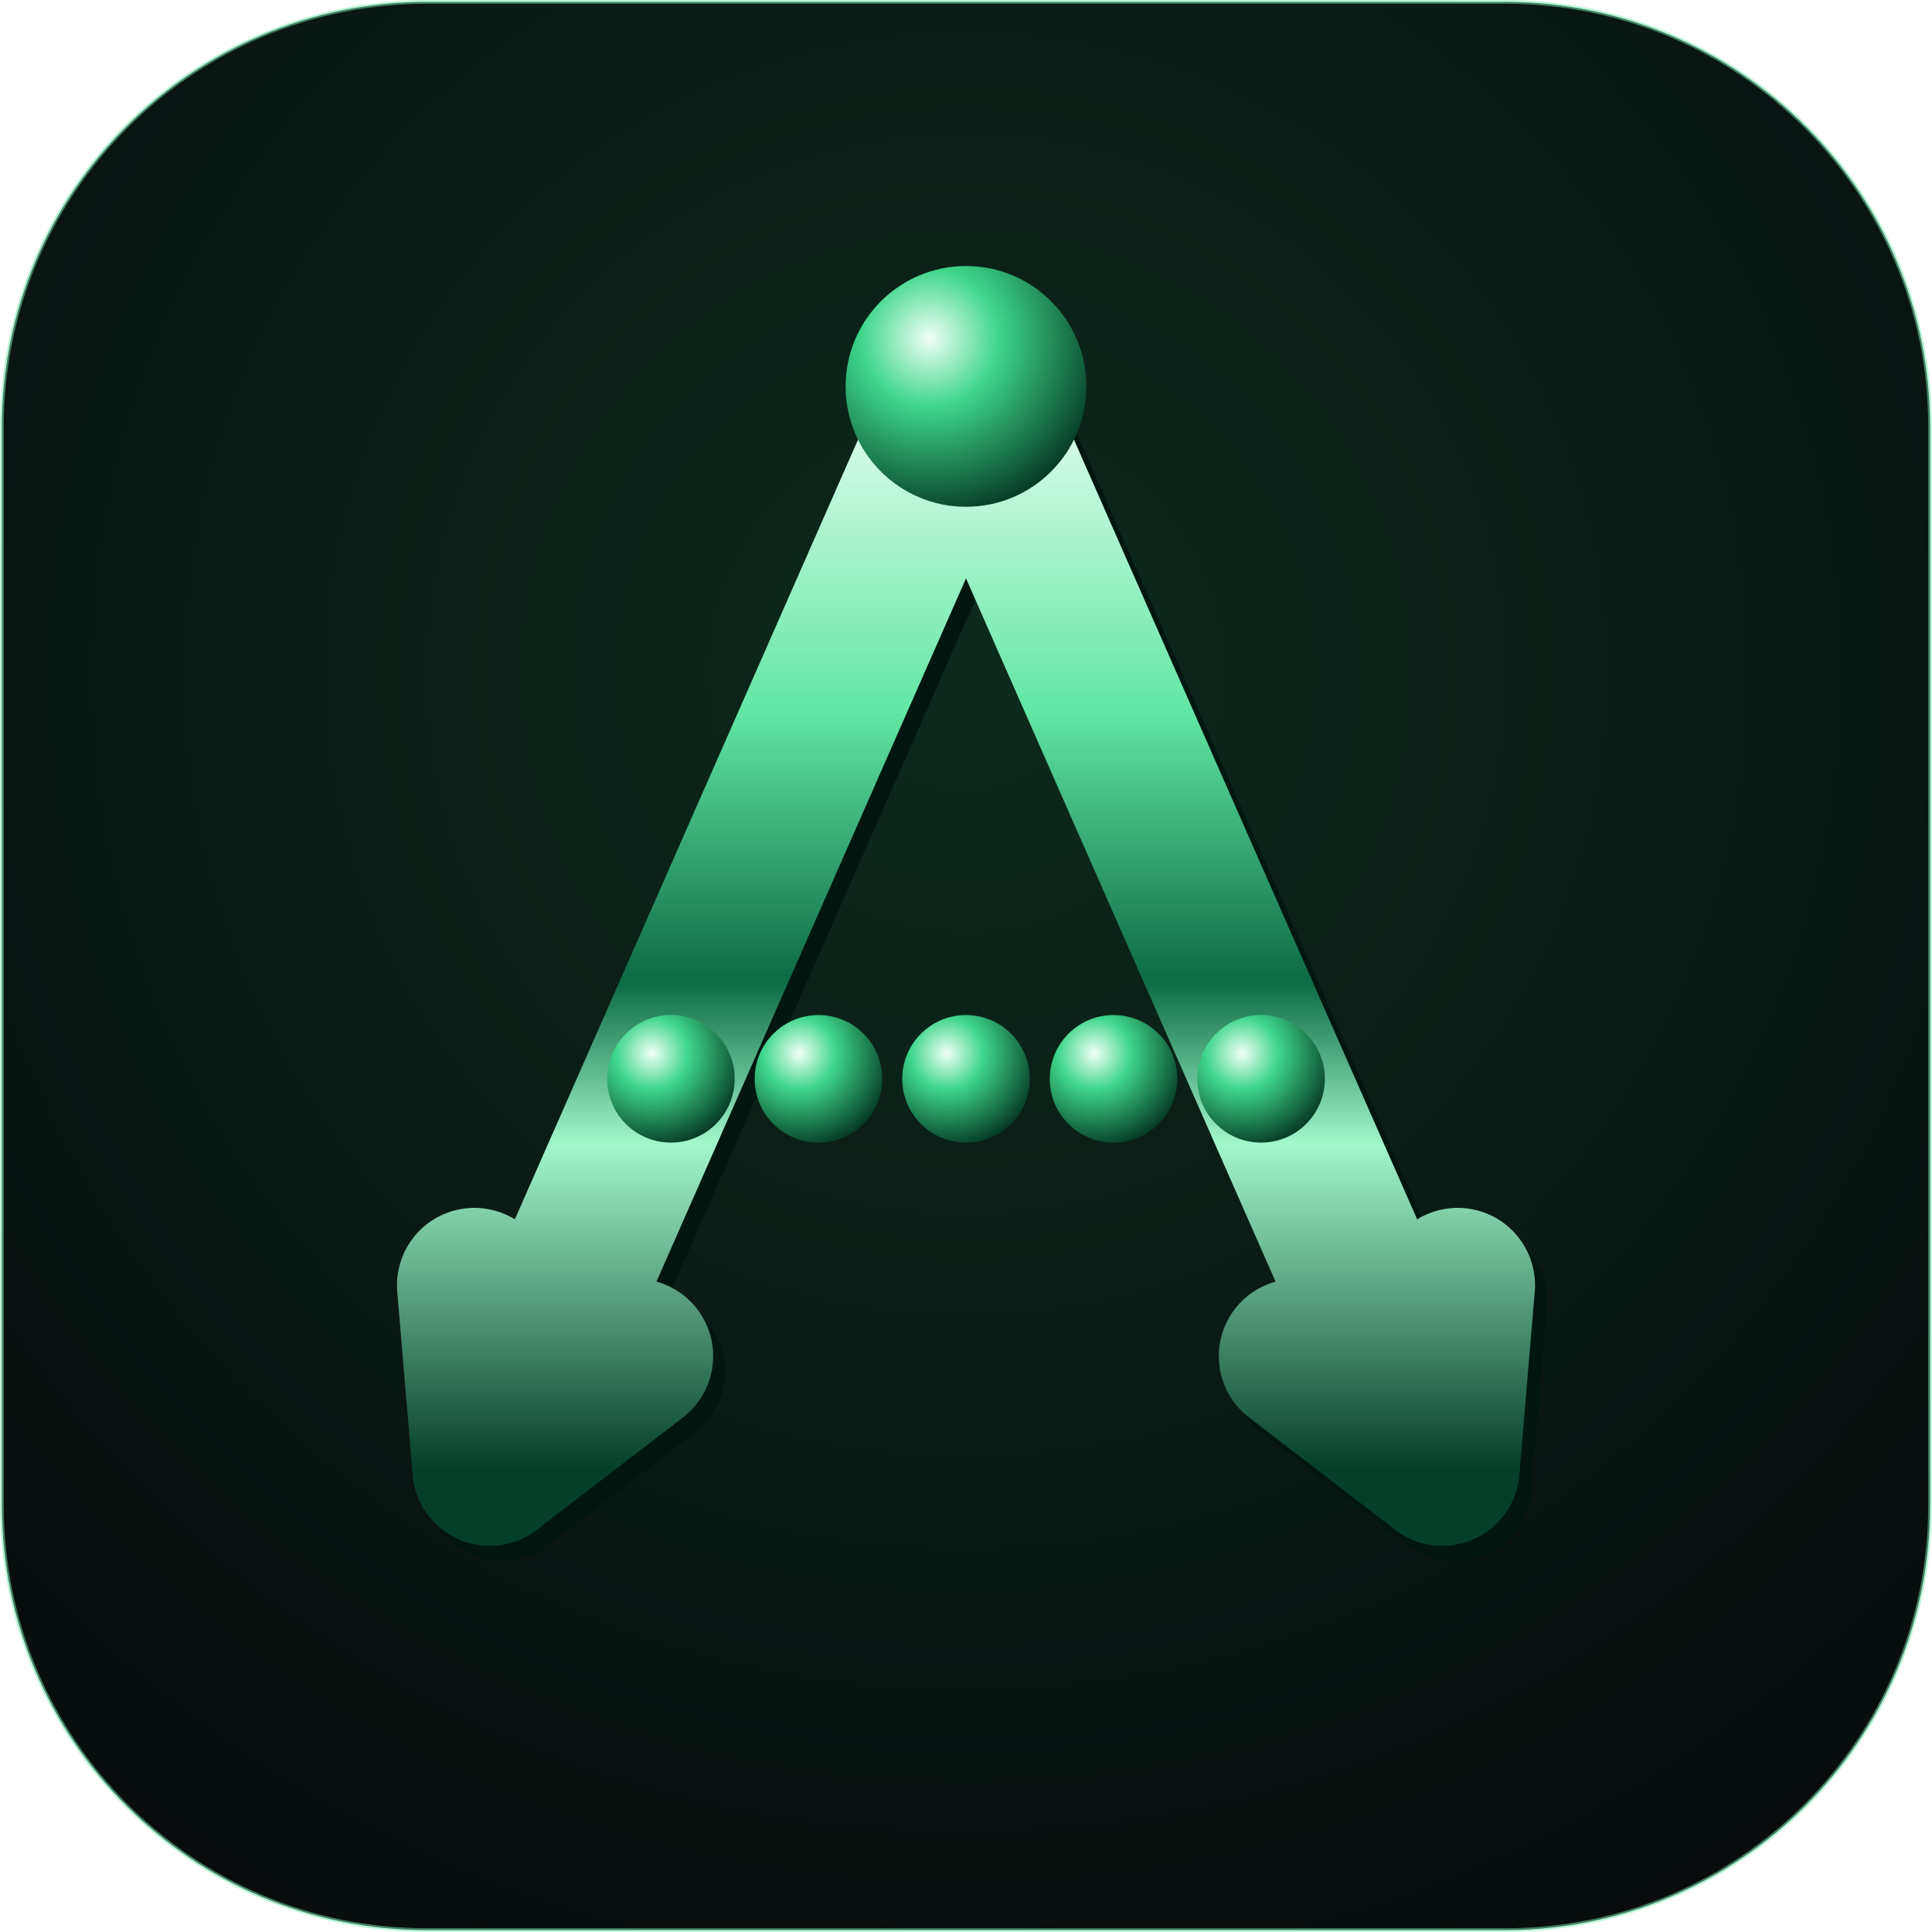
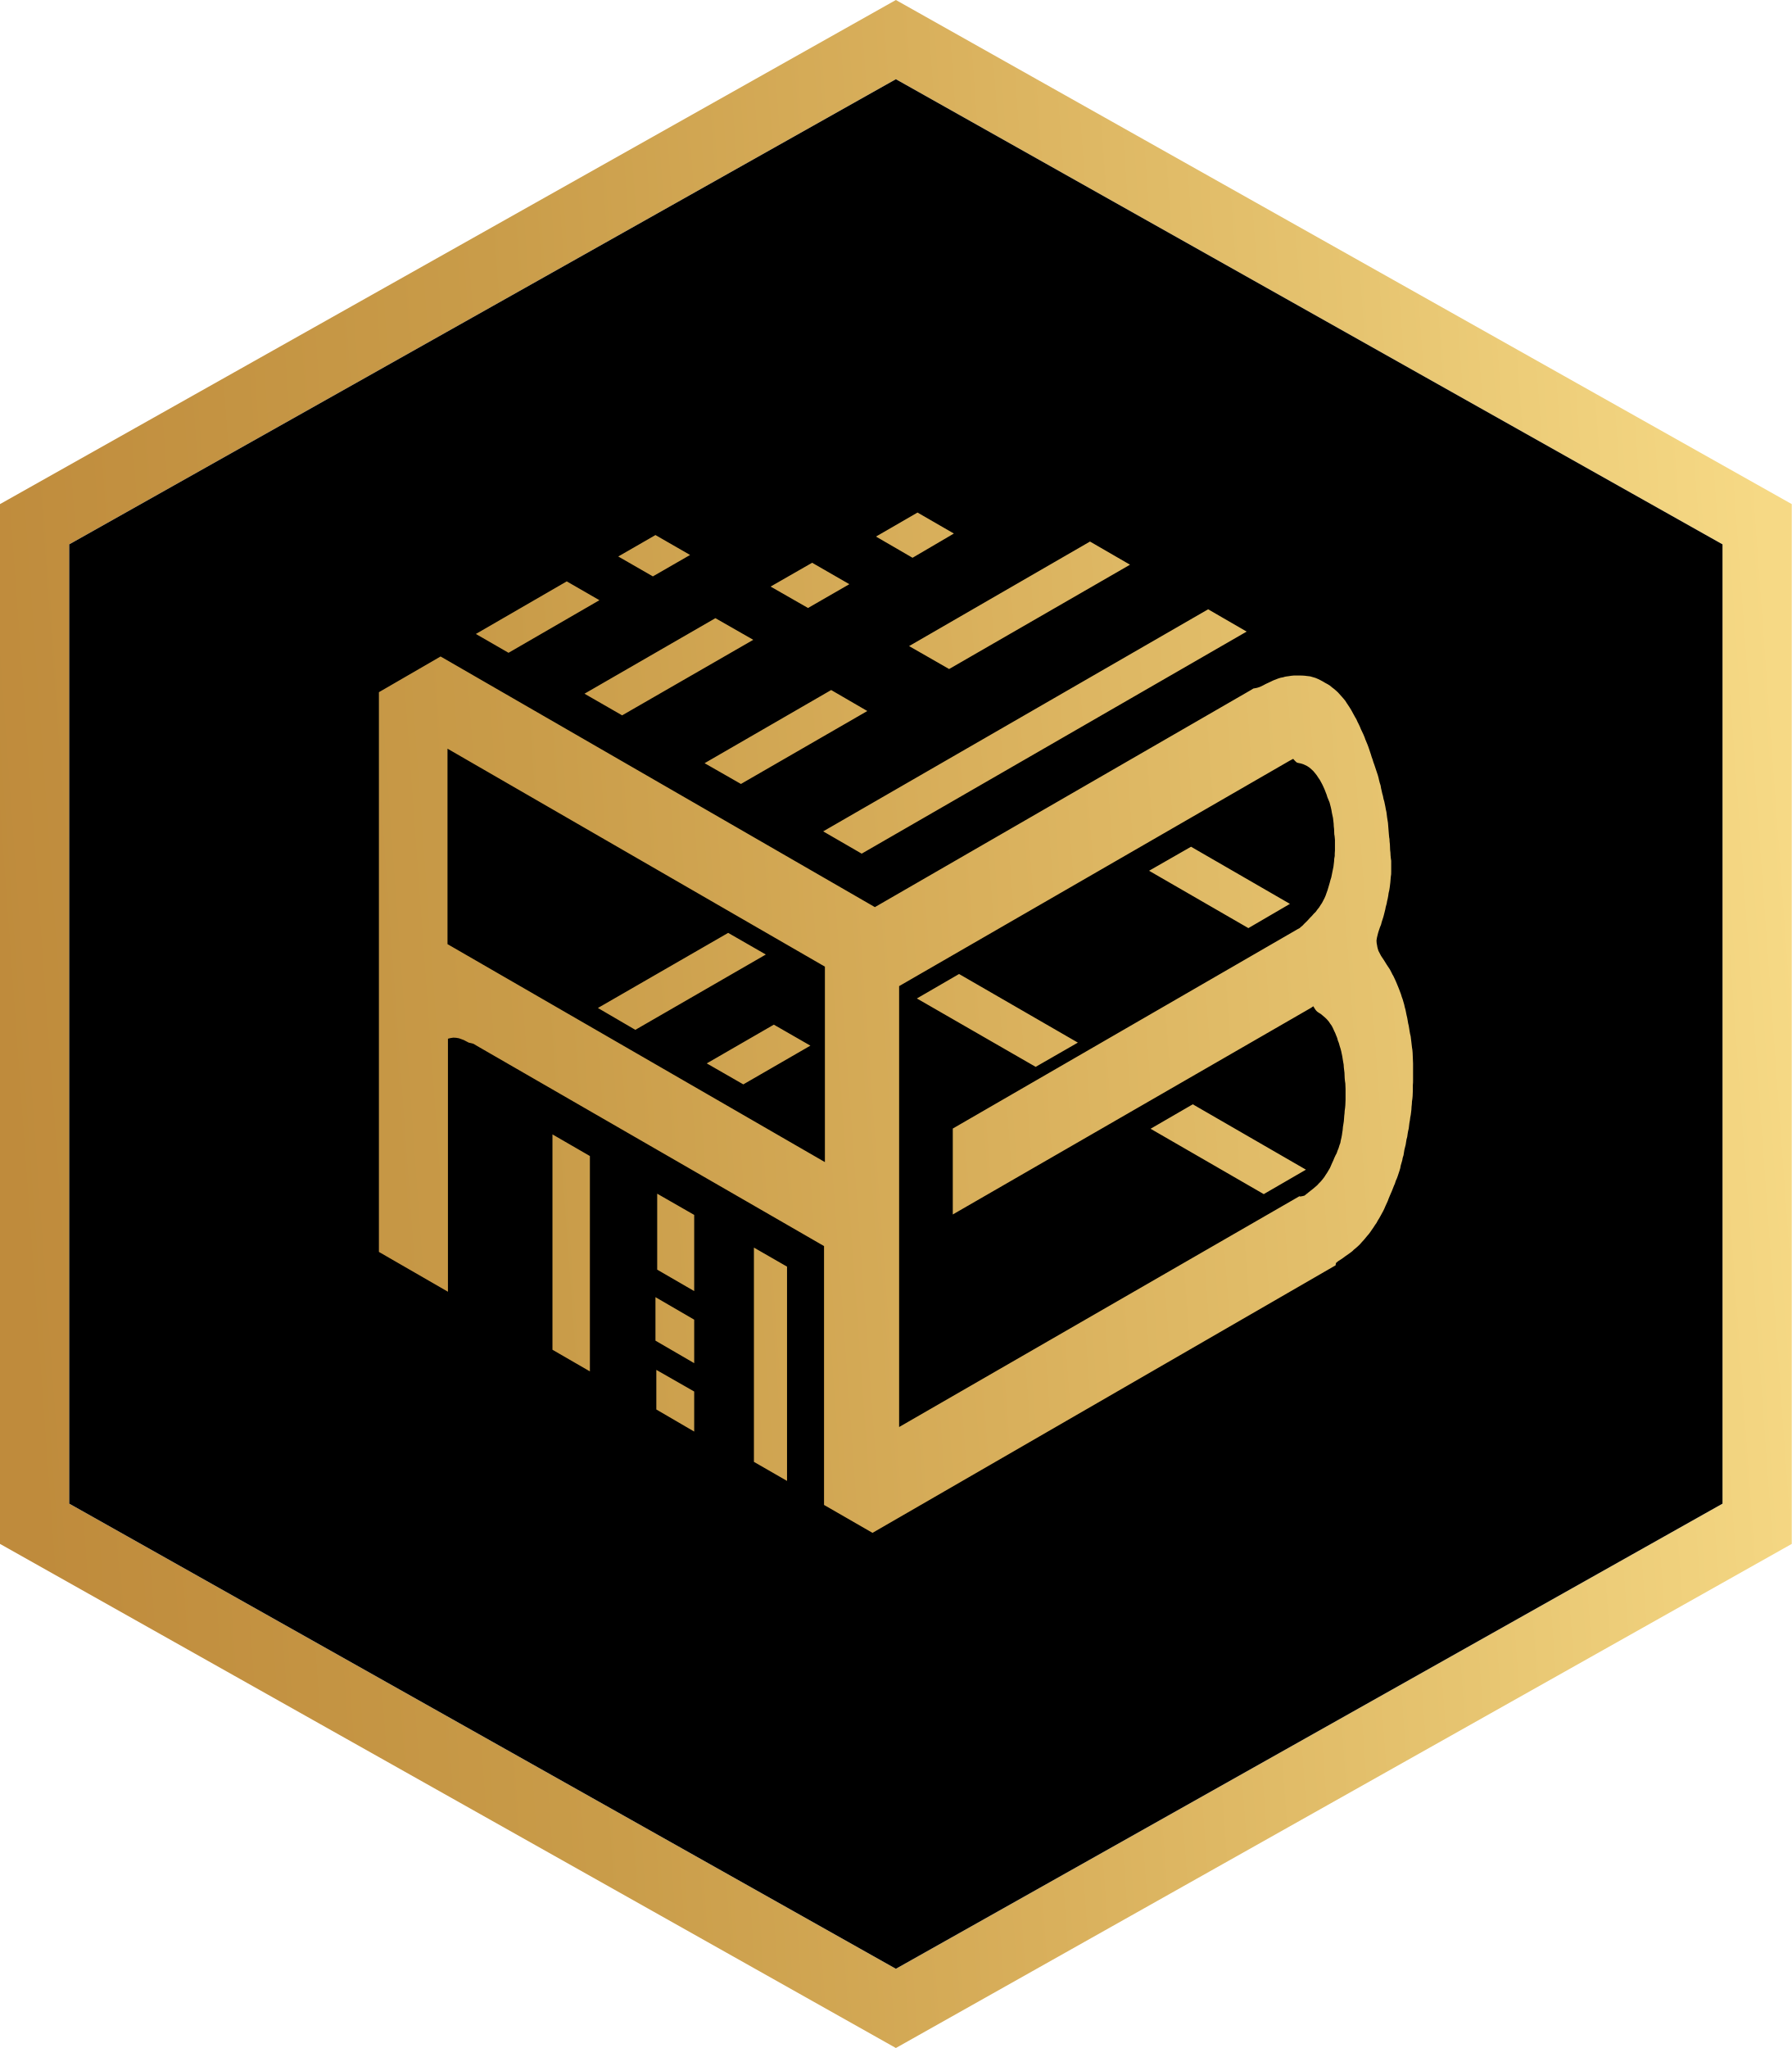
- <svg xmlns="http://www.w3.org/2000/svg" width="512" height="512" viewBox="0 0 512 512" role="img" aria-label="Ícono LABG">
+ <svg xmlns="http://www.w3.org/2000/svg" viewBox="0 0 828 946.2" role="img" aria-label="LABG">
  <defs>
-     <linearGradient id="isg" gradientUnits="userSpaceOnUse" x1="0" y1="102.4" x2="0" y2="389.12">
-       <stop offset="0" stop-color="#EAFFF4" />
-       <stop offset="0.3" stop-color="#62E6A5" />
-       <stop offset="0.55" stop-color="#0C6A44" />
-       <stop offset="0.7" stop-color="#A2F6CC" />
-       <stop offset="1" stop-color="#053F29" />
+     <linearGradient id="labgOroI" gradientUnits="userSpaceOnUse" x1="0" y1="473.1" x2="828" y2="413.1">
+       <stop offset="0" stop-color="#BF8B3C" />
+       <stop offset="0.3" stop-color="#C99C49" />
+       <stop offset="0.55" stop-color="#D9B05C" />
+       <stop offset="0.78" stop-color="#E6C470" />
+       <stop offset="1" stop-color="#F6D985" />
    </linearGradient>
-     <radialGradient id="iss" cx="0.35" cy="0.3" r="0.75">
-       <stop offset="0" stop-color="#F0FFF7" />
-       <stop offset="0.38" stop-color="#3ED68B" />
-       <stop offset="1" stop-color="#053A25" />
-     </radialGradient>
-     <radialGradient id="isbg" cx="0.5" cy="0.35" r="0.8">
-       <stop offset="0" stop-color="#0B2A1D" />
-       <stop offset="1" stop-color="#08090B" />
-     </radialGradient>
  </defs>
-   <rect x="0.5" y="0.5" width="511" height="511" rx="112.64" fill="url(#isbg)" stroke="#7BEDB5" stroke-opacity="0.5" />
-   <line x1="259.2" y1="106.4" x2="133.0" y2="393.1" stroke="#021610" stroke-width="41.0" stroke-linecap="round" />
-   <line x1="133.0" y1="393.1" x2="128.9" y2="344.6" stroke="#021610" stroke-width="41.0" stroke-linecap="round" />
-   <line x1="133.0" y1="393.1" x2="171.7" y2="363.4" stroke="#021610" stroke-width="41.0" stroke-linecap="round" />
-   <line x1="259.2" y1="106.4" x2="385.4" y2="393.1" stroke="#021610" stroke-width="41.0" stroke-linecap="round" />
-   <line x1="385.4" y1="393.1" x2="346.7" y2="363.4" stroke="#021610" stroke-width="41.0" stroke-linecap="round" />
-   <line x1="385.4" y1="393.1" x2="389.5" y2="344.6" stroke="#021610" stroke-width="41.0" stroke-linecap="round" />
-   <line x1="258.4" y1="105.4" x2="132.2" y2="392.1" stroke="#021610" stroke-width="41.0" stroke-linecap="round" />
-   <line x1="132.2" y1="392.1" x2="128.1" y2="343.6" stroke="#021610" stroke-width="41.0" stroke-linecap="round" />
-   <line x1="132.2" y1="392.1" x2="170.9" y2="362.4" stroke="#021610" stroke-width="41.0" stroke-linecap="round" />
-   <line x1="258.4" y1="105.4" x2="384.6" y2="392.1" stroke="#021610" stroke-width="41.0" stroke-linecap="round" />
-   <line x1="384.6" y1="392.1" x2="345.9" y2="362.4" stroke="#021610" stroke-width="41.0" stroke-linecap="round" />
-   <line x1="384.6" y1="392.1" x2="388.7" y2="343.6" stroke="#021610" stroke-width="41.0" stroke-linecap="round" />
-   <line x1="257.6" y1="104.4" x2="131.4" y2="391.1" stroke="#021610" stroke-width="41.0" stroke-linecap="round" />
-   <line x1="131.4" y1="391.1" x2="127.3" y2="342.6" stroke="#021610" stroke-width="41.0" stroke-linecap="round" />
-   <line x1="131.4" y1="391.1" x2="170.1" y2="361.4" stroke="#021610" stroke-width="41.0" stroke-linecap="round" />
-   <line x1="257.6" y1="104.4" x2="383.8" y2="391.1" stroke="#021610" stroke-width="41.0" stroke-linecap="round" />
-   <line x1="383.8" y1="391.1" x2="345.1" y2="361.4" stroke="#021610" stroke-width="41.0" stroke-linecap="round" />
-   <line x1="383.8" y1="391.1" x2="387.9" y2="342.6" stroke="#021610" stroke-width="41.0" stroke-linecap="round" />
-   <line x1="256.8" y1="103.4" x2="130.6" y2="390.1" stroke="#021610" stroke-width="41.0" stroke-linecap="round" />
-   <line x1="130.6" y1="390.1" x2="126.5" y2="341.6" stroke="#021610" stroke-width="41.0" stroke-linecap="round" />
-   <line x1="130.6" y1="390.1" x2="169.3" y2="360.4" stroke="#021610" stroke-width="41.0" stroke-linecap="round" />
-   <line x1="256.8" y1="103.4" x2="383.0" y2="390.1" stroke="#021610" stroke-width="41.0" stroke-linecap="round" />
-   <line x1="383.0" y1="390.1" x2="344.3" y2="360.4" stroke="#021610" stroke-width="41.0" stroke-linecap="round" />
-   <line x1="383.0" y1="390.1" x2="387.1" y2="341.6" stroke="#021610" stroke-width="41.0" stroke-linecap="round" />
-   <line x1="256.0" y1="102.4" x2="129.8" y2="389.1" stroke="url(#isg)" stroke-width="41.0" stroke-linecap="round" />
-   <line x1="129.8" y1="389.1" x2="125.7" y2="340.6" stroke="url(#isg)" stroke-width="41.0" stroke-linecap="round" />
-   <line x1="129.8" y1="389.1" x2="168.5" y2="359.4" stroke="url(#isg)" stroke-width="41.0" stroke-linecap="round" />
-   <line x1="256.0" y1="102.4" x2="382.2" y2="389.1" stroke="url(#isg)" stroke-width="41.0" stroke-linecap="round" />
-   <line x1="382.2" y1="389.1" x2="343.5" y2="359.4" stroke="url(#isg)" stroke-width="41.0" stroke-linecap="round" />
-   <line x1="382.2" y1="389.1" x2="386.3" y2="340.6" stroke="url(#isg)" stroke-width="41.0" stroke-linecap="round" />
-   <circle cx="177.8" cy="285.9" r="16.9" fill="url(#iss)" />
-   <circle cx="216.9" cy="285.9" r="16.9" fill="url(#iss)" />
-   <circle cx="256.0" cy="285.9" r="16.9" fill="url(#iss)" />
-   <circle cx="295.1" cy="285.9" r="16.9" fill="url(#iss)" />
-   <circle cx="334.2" cy="285.9" r="16.9" fill="url(#iss)" />
-   <circle cx="256.0" cy="102.4" r="31.9" fill="url(#iss)" />
+   <path d="M414 0L828 232.9L828 713.3L414 946.2L0 713.3L0 232.9ZM414 36.6L796 251.5L796 694.7L414 909.6L32 694.7L32 251.5Z" fill="url(#labgOroI)" fill-rule="evenodd" />
+   <path d="M414 36.6L796 251.5L796 694.7L414 909.6L32 694.7L32 251.5Z" fill="#000" />
+   <path d="M440.8 246.5L421.7 257.7L404.8 247.9L424 236.8ZM318.9 256.4L301.7 266.3L285.7 257.1L302.9 247.2ZM522.2 260.9L438.6 309.1L420.1 298.5L503.7 250.2ZM392.5 269.9L373.4 280.9L356.1 271L375.3 260ZM277 277.3L235 301.6L219.9 292.9L261.9 268.6ZM576.1 291.8L398.2 394.4L380.4 384.1L558.3 281.5ZM348.1 295.6L287.5 330.5L270.1 320.5L330.6 285.6ZM404.3 419.1L577.9 318.9L579.2 318.1C579.6 318 580.7 317.9 581.5 317.6C582.2 317.4 583 317 583.8 316.6C584.5 316.2 585.3 315.8 586 315.5C586.8 315.1 587.6 314.8 588.3 314.4C589 314.1 589.8 313.8 590.6 313.5C591.4 313.2 592.2 313 593 312.9C593.8 312.6 594.6 312.5 595.5 312.4C596.3 312.2 597.1 312.2 597.9 312.1C598.9 312.1 599.7 312.1 600.4 312.1C601.4 312.1 602.2 312.1 603 312.2C603.9 312.3 604.7 312.4 605.5 312.5C606.3 312.7 607.1 313 607.9 313.2C608.7 313.5 609.5 313.9 610.1 314.2C610.9 314.6 611.6 315 612.4 315.5C613.1 315.8 613.8 316.3 614.5 316.7C615.2 317.3 615.8 317.8 616.5 318.3C617.1 318.8 617.8 319.4 618.3 319.9C618.9 320.6 619.5 321.2 620.1 321.9C620.6 322.4 621.1 323.1 621.7 323.8C622.1 324.5 622.6 325.2 623 325.8C623.5 326.5 623.9 327.2 624.4 328C624.8 328.7 625.2 329.4 625.6 330.2C626 330.9 626.4 331.7 626.8 332.3C627.1 333.1 627.5 333.8 627.9 334.6C628.3 335.4 628.6 336.1 628.9 336.9C629.3 337.7 629.6 338.4 630 339.2C630.3 340 630.7 340.7 630.9 341.5C631.2 342.3 631.6 343.1 631.9 343.9C632.1 344.5 632.5 345.3 632.7 346.1C632.9 346.9 633.3 347.7 633.5 348.5C633.7 349.3 634 350.1 634.3 350.9C634.5 351.7 634.8 352.5 635.1 353.3C635.3 354.1 635.7 354.9 635.9 355.7C636.1 356.5 636.5 357.3 636.7 358.1C636.9 358.9 637.2 359.7 637.3 360.5C637.5 361.3 637.7 362.1 638 362.9C638.1 363.8 638.3 364.6 638.5 365.4C638.6 366.2 638.9 367 639.1 367.8C639.2 368.6 639.4 369.4 639.7 370.3C639.9 371.1 640 371.9 640.2 372.7C640.3 373.5 640.5 374.3 640.7 375.2C640.8 376 640.9 376.8 641 377.6C641.1 378.5 641.3 379.3 641.4 380.1C641.5 381 641.5 381.8 641.6 382.6C641.7 383.4 641.7 384.3 641.8 385.1C641.9 385.9 641.9 386.8 642.1 387.6C642.1 388.4 642.2 389.3 642.3 390.1C642.3 390.9 642.4 391.9 642.4 392.7C642.5 393.5 642.6 394.2 642.6 395.2C642.7 396 642.7 396.8 642.9 397.7C642.9 398.5 642.9 399.3 642.9 400.2C642.9 401 642.9 401.8 642.9 402.7C642.9 403.5 642.9 404.3 642.7 405.2C642.6 406 642.6 406.8 642.5 407.7C642.4 408.5 642.3 409.3 642.2 410.1C642.1 411 641.9 411.8 641.7 412.6C641.6 413.4 641.5 414.2 641.3 415.1C641.1 415.9 640.9 416.7 640.8 417.5C640.6 418.3 640.3 419.1 640.2 420C640 420.8 639.8 421.6 639.6 422.4C639.4 423.2 639.2 424 638.9 424.8C638.6 425.6 638.4 426.4 638.2 427.2C637.8 428 637.6 428.8 637.3 429.6C637 430.4 636.8 431.2 636.6 432C636.4 432.8 636.2 433.6 636.1 434.5C636.1 435.3 636.2 436.1 636.4 436.9C636.5 437.8 636.8 438.6 637 439.3C637.4 440.1 637.8 440.9 638.2 441.6C638.6 442.2 639.1 442.9 639.6 443.7C640 444.4 640.5 445.1 640.9 445.8C641.4 446.5 641.8 447.1 642.3 447.9C642.6 448.6 643.1 449.3 643.4 450.1C643.9 450.8 644.2 451.6 644.6 452.4C644.9 453.1 645.3 453.9 645.6 454.7C645.9 455.5 646.2 456.2 646.5 456.9C646.8 457.7 647.1 458.5 647.4 459.3C647.6 460.1 647.9 460.9 648.2 461.7C648.4 462.5 648.7 463.3 648.9 464.1C649.1 464.9 649.2 465.7 649.5 466.5C649.7 467.3 649.8 468.2 650 469C650.2 469.8 650.4 470.6 650.5 471.4C650.6 472.3 650.8 473.1 651 473.9C651.1 474.7 651.3 475.5 651.4 476.4C651.5 477.2 651.7 478 651.9 478.8C652 479.6 652.1 480.5 652.2 481.3C652.3 482.1 652.4 483.1 652.5 483.9C652.7 484.7 652.7 485.4 652.8 486.4C652.8 487.2 652.9 488 652.9 488.9C652.9 489.7 653 490.5 653 491.4C653 492.2 653 493 653 493.9C653 494.7 653 495.5 653 496.4C653 497.2 653 498 653 498.9C653 499.7 653 500.5 652.9 501.4C652.9 502.2 652.9 503 652.9 503.9C652.9 504.7 652.8 505.5 652.8 506.4C652.7 507.2 652.7 508 652.5 508.9C652.5 509.7 652.4 510.5 652.3 511.4C652.3 512.2 652.2 513 652.1 513.8C652 514.7 651.9 515.5 651.7 516.3C651.6 517.1 651.5 518.1 651.3 518.9C651.2 519.6 651.1 520.4 651 521.4C650.8 522.2 650.6 523 650.5 523.8C650.4 524.7 650.3 525.5 650 526.3C649.9 527.1 649.7 527.9 649.6 528.8C649.4 529.6 649.2 530.4 649 531.2C648.9 532 648.7 532.8 648.6 533.7C648.3 534.5 648.1 535.3 648 536.1C647.8 536.9 647.5 537.7 647.3 538.5C647.2 539.3 647 540.2 646.7 541C646.4 541.8 646.2 542.6 645.9 543.4C645.7 544 645.4 544.8 645 545.6C644.8 546.4 644.5 547.2 644.1 548C643.8 548.7 643.5 549.5 643.2 550.3C642.9 551.1 642.5 551.8 642.2 552.6C641.8 553.4 641.6 554.2 641.3 554.9C640.9 555.7 640.6 556.5 640.2 557.3C639.9 558 639.6 558.8 639.2 559.5C638.8 560.2 638.4 561 638 561.7C637.6 562.4 637.2 563.2 636.7 563.9C636.4 564.6 635.9 565.4 635.4 566C635 566.7 634.5 567.4 634 568.1C633.5 568.8 633.1 569.5 632.5 570.2C632 570.7 631.5 571.4 630.9 572.1C630.4 572.7 629.9 573.3 629.3 573.9C628.7 574.6 628.2 575.2 627.6 575.7C626.9 576.3 626.3 576.9 625.6 577.4C625.1 578 624.4 578.5 623.7 579C623 579.5 622.3 580 621.7 580.4C621 581 620.3 581.4 619.6 581.9C618.9 582.3 618 582.9 617.5 583.4C617.2 583.8 617.3 584.4 617.2 584.6L403.2 708.2L380.8 695.3L380.8 575.7L220.4 483.2L218.9 482.3C218.5 482.1 217.4 481.9 216.6 481.7C215.9 481.3 215.1 480.9 214.3 480.5C213.6 480.3 212.8 479.9 212.1 479.7C211.3 479.5 210.3 479.4 209.5 479.4C208.7 479.5 207.5 479.7 207 479.9C206.7 479.9 207 479.9 207 479.9L207 596.8L175.1 578.4L175.1 319.8L203.6 303.3L404.3 419.1ZM400.8 328.5L342.4 362.2L325.6 352.6L384.1 318.8ZM381.2 446.6L381.2 536.9L206.8 436.2L206.8 345.9ZM440.3 521.4L440.3 561.1L605.9 465.6L606.9 464.9C607.2 465.3 607.7 466.4 608.3 467C608.9 467.7 609.7 468 610.4 468.5C610.9 469 611.7 469.5 612.3 470.1C612.9 470.6 613.4 471.2 614 471.9C614.5 472.6 614.9 473.3 615.4 473.9C615.8 474.7 616.2 475.4 616.5 476.2C616.9 476.9 617.2 477.7 617.5 478.5C617.9 479.3 618.1 480.1 618.3 480.9C618.7 481.7 618.9 482.5 619.1 483.3C619.4 484.1 619.6 484.9 619.8 485.7C619.9 486.5 620.2 487.3 620.3 488.1C620.4 489 620.6 489.8 620.7 490.6C620.9 491.4 621 492.3 621 493.1C621.1 493.9 621.2 494.8 621.3 495.6C621.3 496.4 621.4 497.2 621.4 498.1C621.5 498.9 621.5 499.7 621.7 500.6C621.7 501.4 621.8 502.2 621.8 503.1C621.8 503.9 621.8 504.7 621.8 505.6C621.8 506.4 621.8 507.2 621.8 508.1C621.8 508.9 621.7 509.7 621.7 510.6C621.7 511.4 621.5 512.2 621.4 513.2C621.4 513.9 621.3 514.7 621.2 515.5C621.1 516.5 621.1 517.3 621 518.1C620.9 519 620.7 519.8 620.6 520.6C620.5 521.4 620.5 522.3 620.3 523.1C620.2 523.9 620.1 524.8 619.9 525.6C619.7 526.4 619.5 527.2 619.4 528C619.1 528.8 618.8 529.6 618.6 530.4C618.2 531.2 618 532 617.7 532.8C617.3 533.4 617 534.2 616.6 535C616.3 535.8 616 536.5 615.6 537.3C615.3 538.1 614.9 538.8 614.6 539.6C614.1 540.3 613.8 541.1 613.3 541.8C612.9 542.4 612.4 543.1 612 543.8C611.5 544.5 610.9 545.2 610.4 545.8C609.8 546.4 609.2 547 608.7 547.6C608.1 548.1 607.4 548.7 606.7 549.3C606.1 549.7 605.5 550.3 604.8 550.8C604.1 551.3 603.4 552 602.8 552.4C602.2 552.6 601.1 552.8 600.8 552.8C600.4 552.8 600.6 552.6 600.6 552.6L415.5 659.3L415.5 455.6L595.9 351.5L597.6 350.6C597.8 350.8 598.6 351.8 599.3 352.3C600 352.6 600.9 352.6 601.7 352.9C602.5 353.1 603.3 353.6 604 353.9C604.7 354.3 605.4 354.8 606 355.4C606.6 355.9 607.2 356.5 607.7 357.2C608.3 357.9 608.8 358.6 609.2 359.3C609.7 359.9 610.1 360.6 610.5 361.4C610.9 362.1 611.3 362.9 611.6 363.6C612 364.4 612.3 365.2 612.6 366C612.9 366.7 613.2 367.5 613.4 368.3C613.8 369.1 614 369.9 614.4 370.7C614.6 371.4 614.8 372.2 615 373C615.2 373.8 615.4 374.8 615.5 375.6C615.7 376.4 615.8 377.1 616 377.9C616.1 378.9 616.2 379.7 616.3 380.5C616.3 381.4 616.4 382.2 616.5 383C616.5 383.8 616.6 384.7 616.6 385.5C616.8 386.3 616.8 387.2 616.9 388C616.9 388.8 616.9 389.7 616.9 390.5C616.9 391.3 616.9 392.2 616.9 393C616.8 393.8 616.8 394.7 616.8 395.5C616.6 396.3 616.5 397.2 616.5 398C616.4 398.8 616.3 399.6 616.2 400.5C616.1 401.3 615.8 402.1 615.7 402.9C615.5 403.8 615.4 404.6 615.2 405.4C614.9 406.2 614.7 407 614.5 407.8C614.2 408.6 614.1 409.4 613.8 410.2C613.6 411 613.3 411.8 613 412.6C612.8 413.4 612.4 414.2 612.1 414.9C611.7 415.7 611.3 416.5 610.9 417.2C610.5 417.8 610 418.5 609.6 419.2C609 419.9 608.5 420.6 608 421.3C607.4 421.8 606.8 422.5 606.3 423.1C605.7 423.7 605.1 424.3 604.6 424.9C604 425.5 603.4 426.2 602.8 426.7C602.3 427.3 601.6 428 601 428.4C600.6 428.9 600 429.1 599.8 429.2L440.3 521.4ZM596.1 417.6L576.9 428.8L531 402.3L550.4 391.2ZM353.9 441L293.6 475.8L276.3 465.7L336.5 431ZM498.1 481.7L478.6 492.9L423.7 461.3L443.2 450ZM374.5 483.1L343.5 501L326.6 491.3L357.6 473.4ZM603.5 540.4L584 551.7L531.7 521.5L551.2 510.2ZM272.6 534.1L272.6 633.6L255.3 623.6L255.3 524.1ZM320.8 561.3L320.8 596.5L303.7 586.6L303.7 551.5ZM363.7 585.2L363.7 684.2L348.4 675.4L348.4 576.4ZM320.8 609.7L320.8 629.8L302.9 619.4L302.9 599.3ZM320.8 642.9L320.8 661.4L303.3 651.2L303.3 632.9Z" fill="url(#labgOroI)" fill-rule="evenodd" />
</svg>
